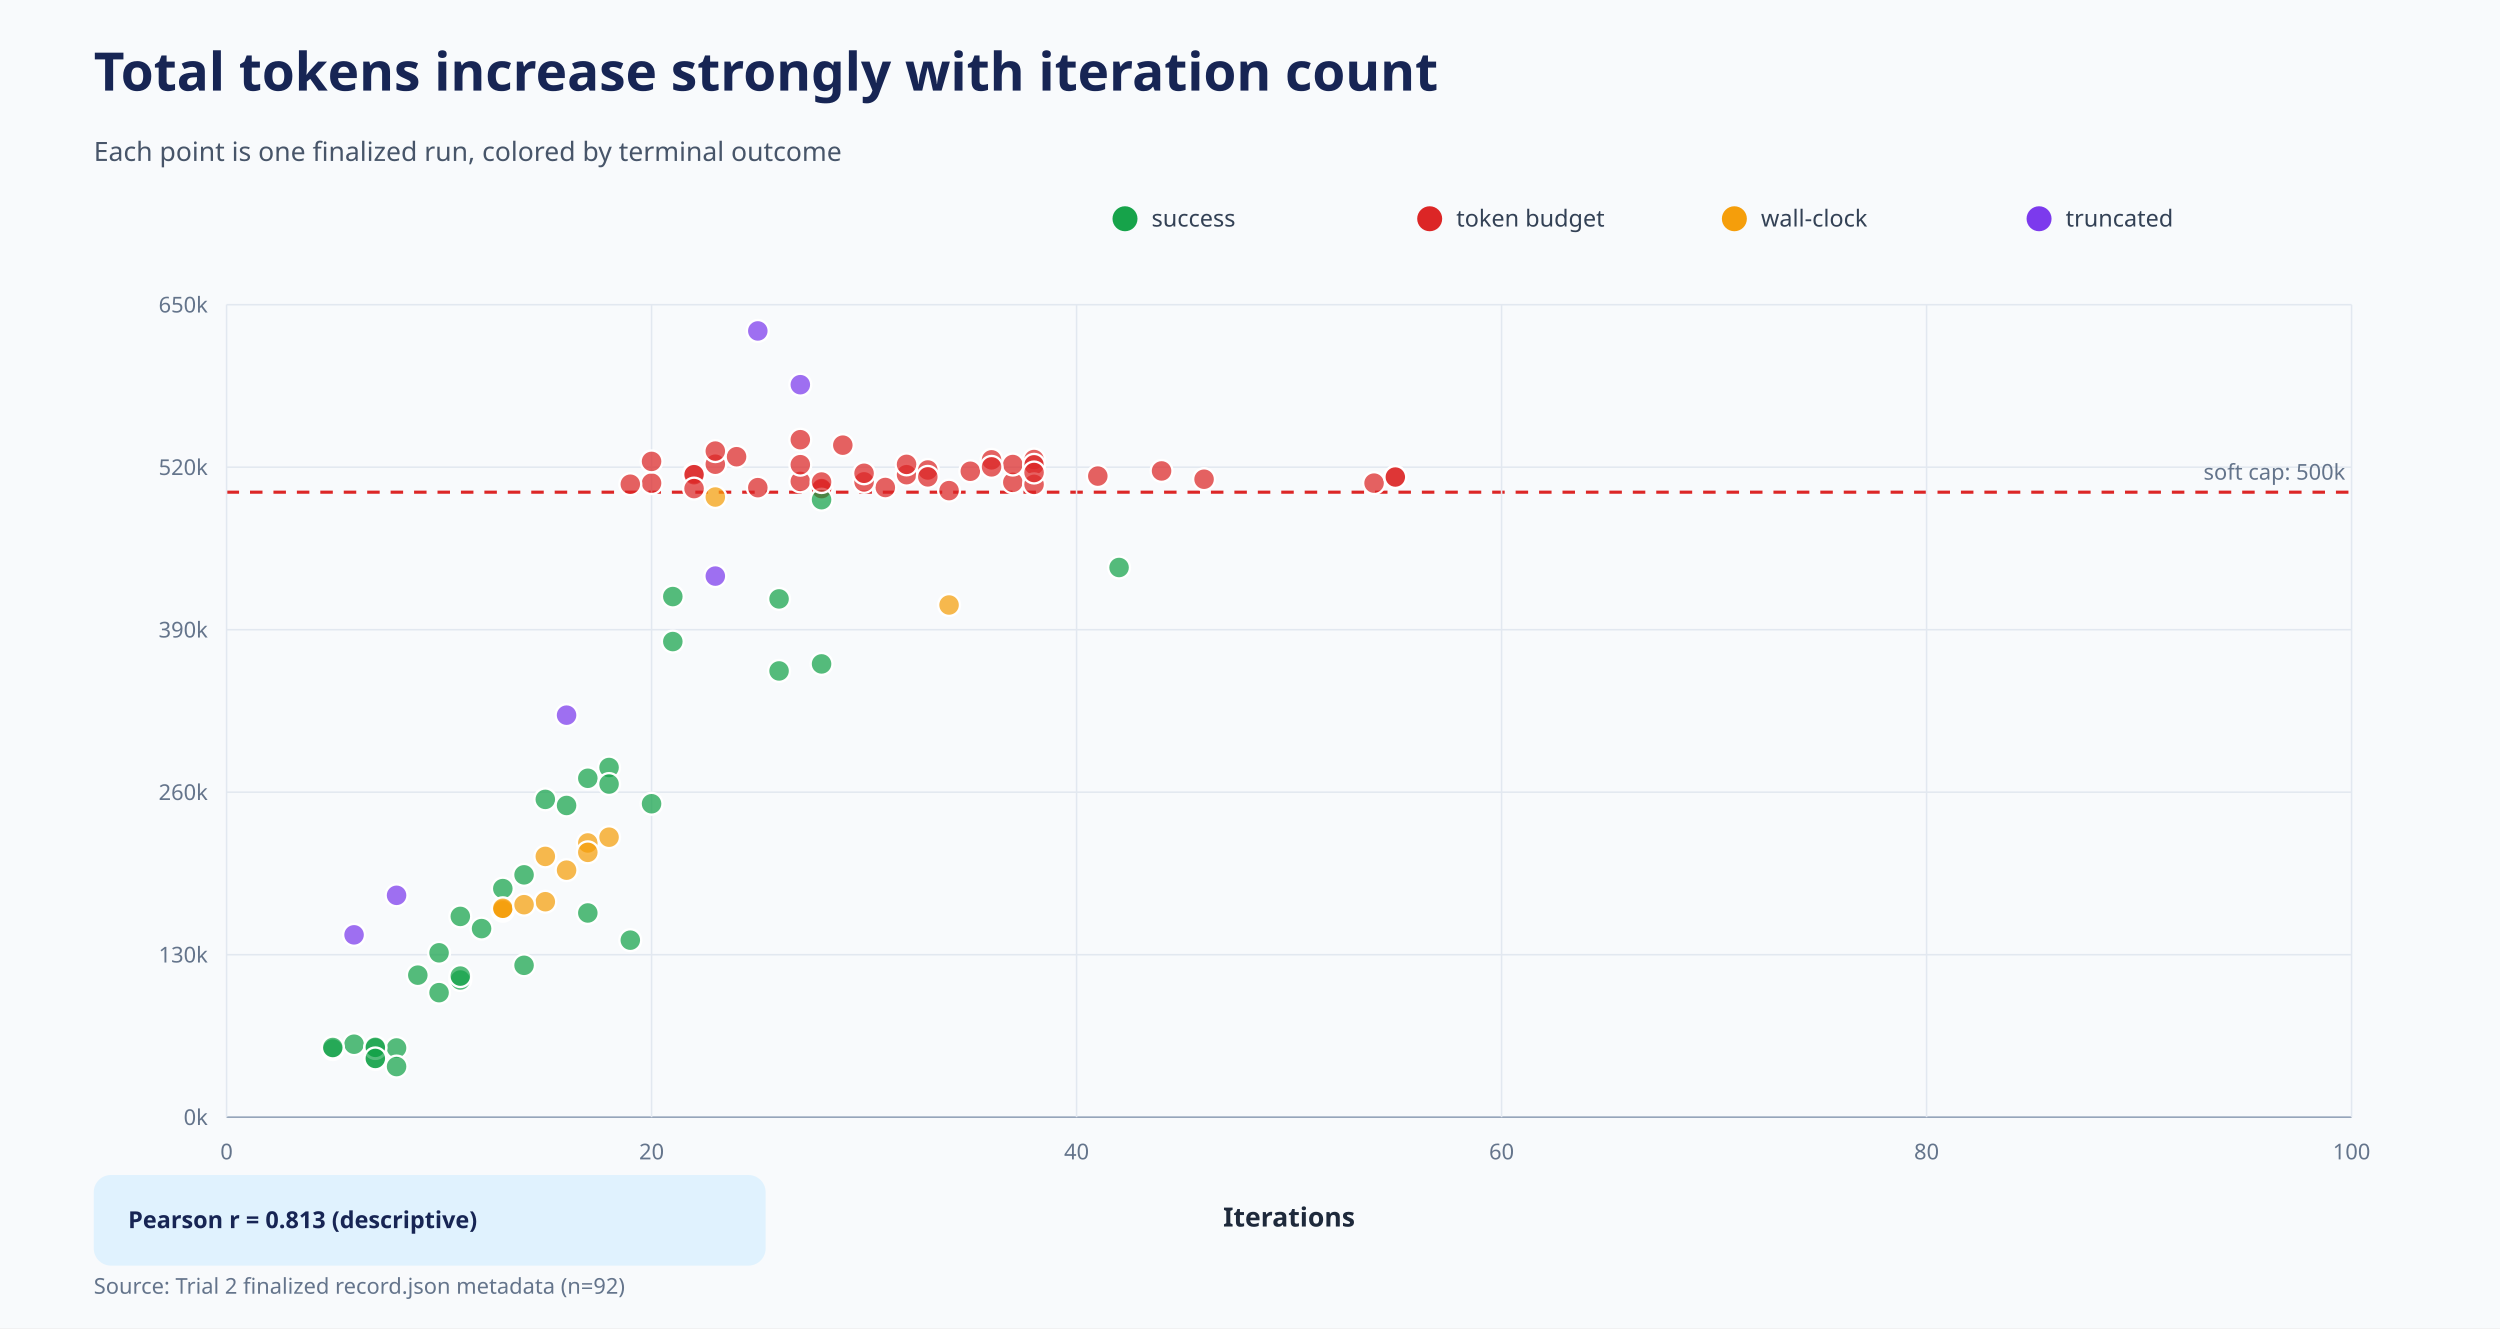
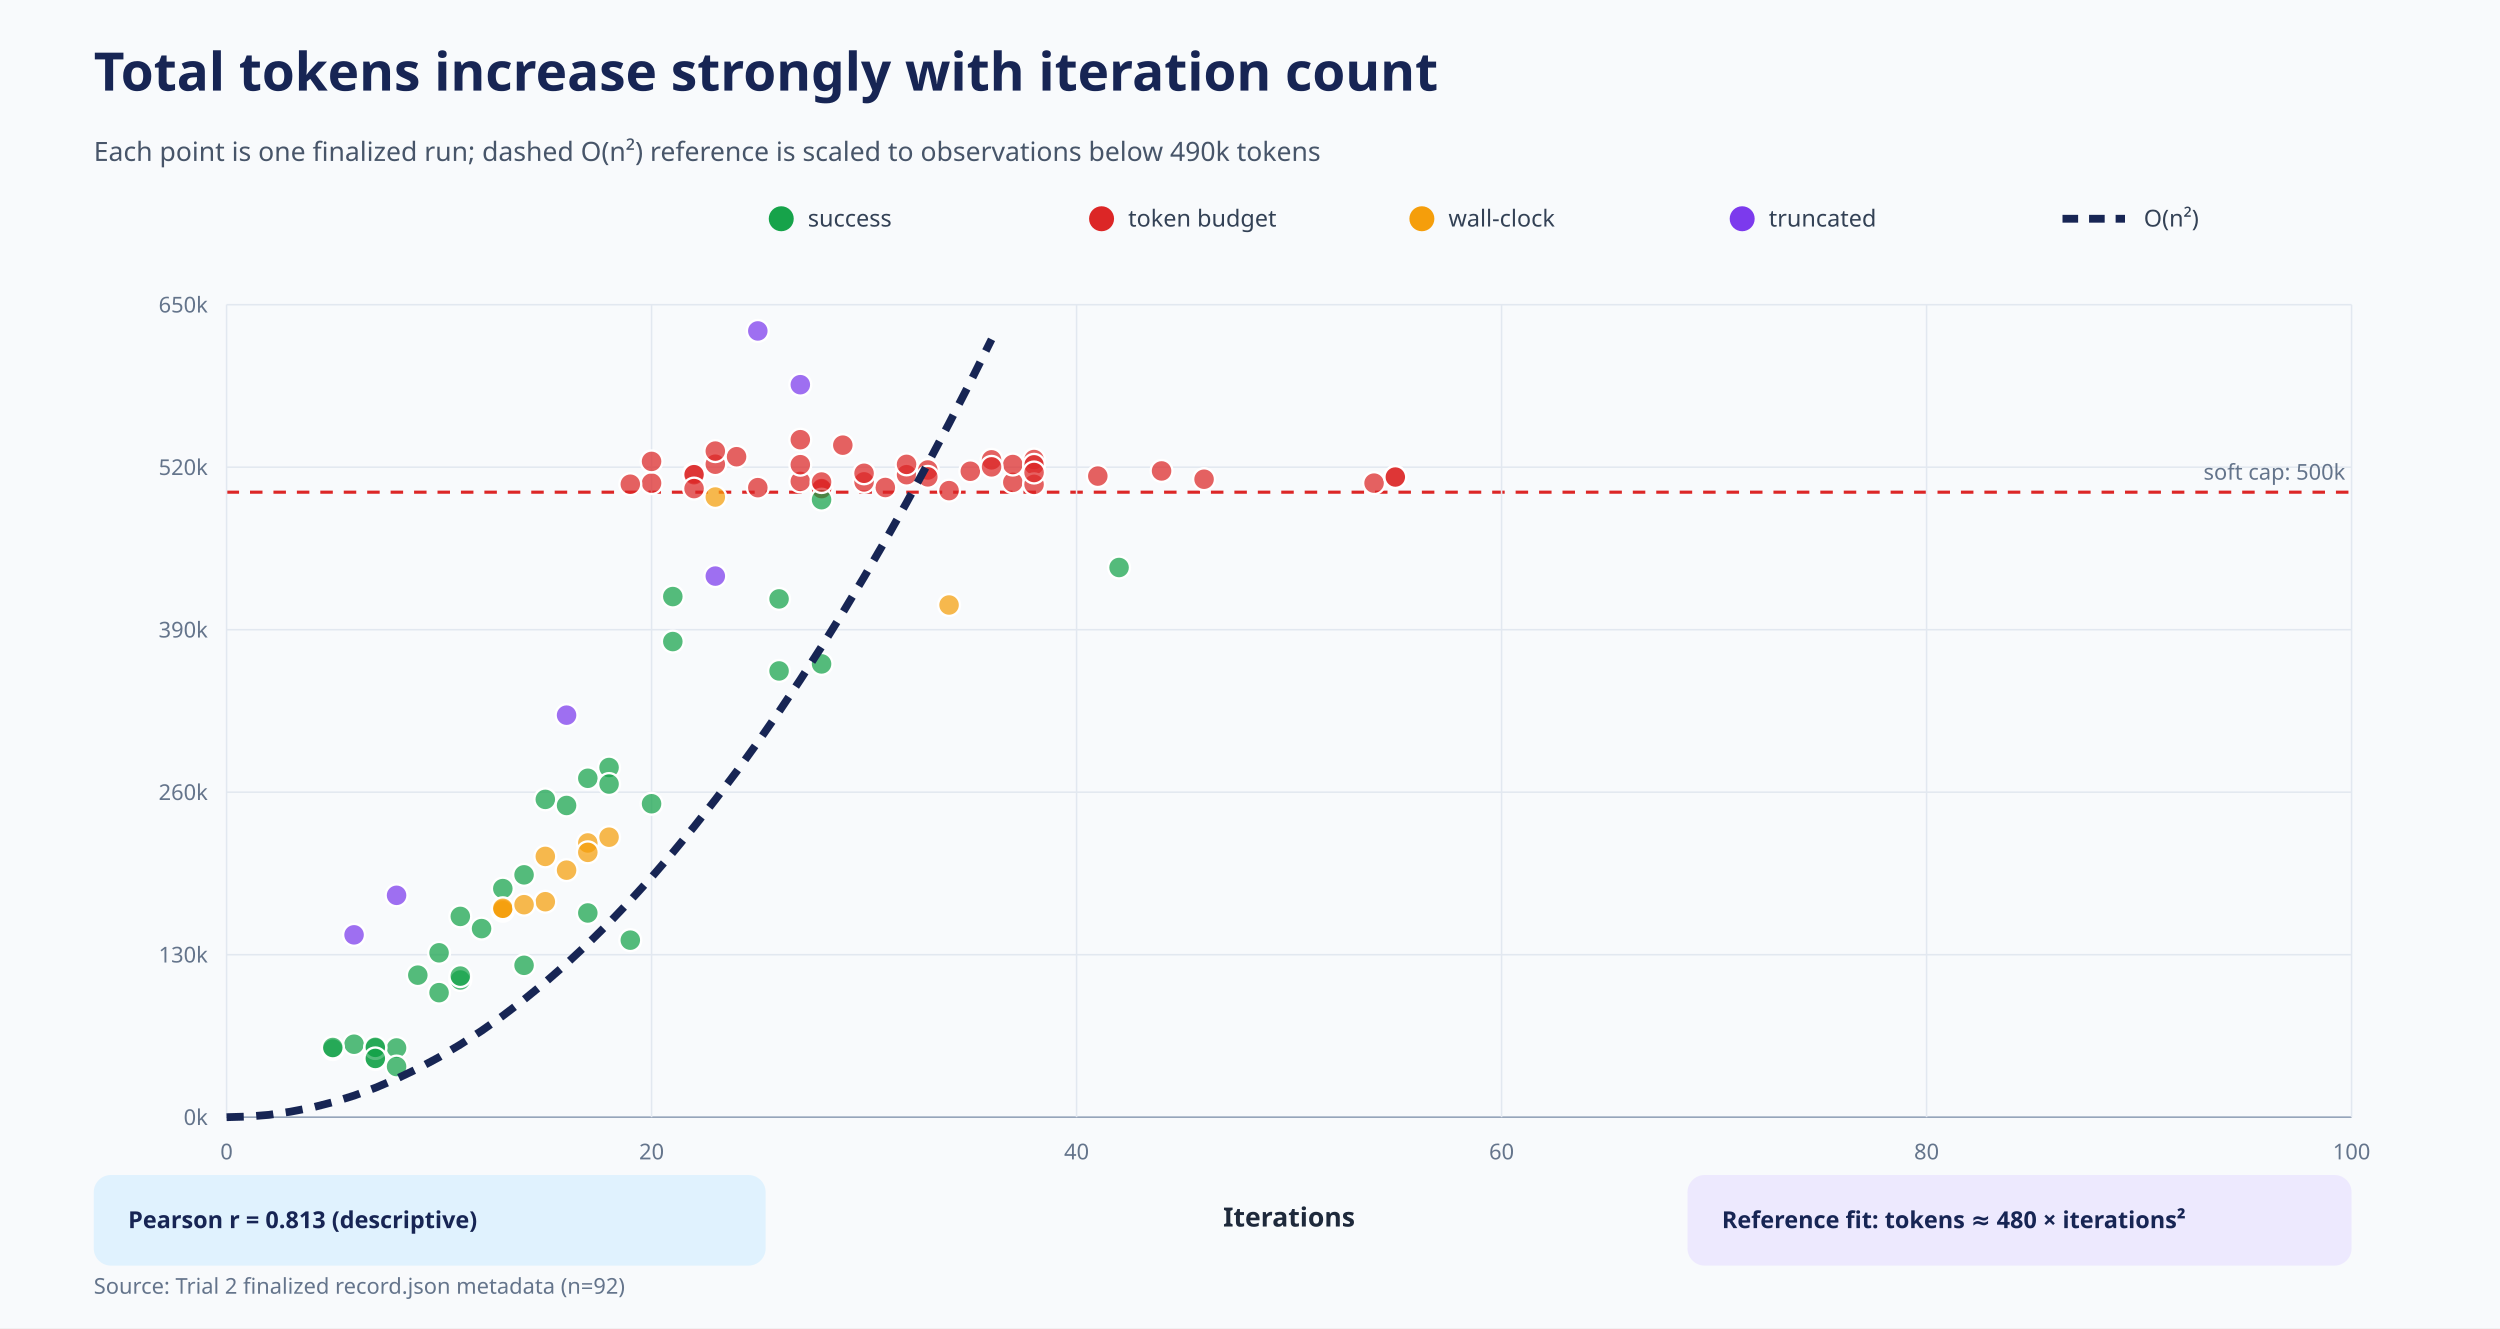
<svg xmlns="http://www.w3.org/2000/svg" width="1600" height="850" viewBox="0 0 1600 850" role="img">
  <style>
  .title { font: 700 34px system-ui, sans-serif; fill: #172554; }
  .sub { font: 17px system-ui, sans-serif; fill: #475569; }
  .label { font: 650 17px system-ui, sans-serif; fill: #1e293b; }
  .small { font: 15px system-ui, sans-serif; fill: #64748b; }
  .value { font: 700 15px system-ui, sans-serif; fill: #172554; }
  .axis { font: 14px system-ui, sans-serif; fill: #64748b; }
  .legend { font: 15px system-ui, sans-serif; fill: #334155; }
  .white { font: 700 15px system-ui, sans-serif; fill: #fff; }
  .source { font: 14px system-ui, sans-serif; fill: #64748b; }
</style>
  <rect width="1600" height="850" fill="#f8fafc" />
  <text class="title" x="60" y="58">Total tokens increase strongly with iteration count</text>
-   <text class="sub" x="60" y="103">Each point is one finalized run, colored by terminal outcome</text>
+   <text class="sub" x="60" y="103">Each point is one finalized run; dashed O(n²) reference is scaled to observations below 490k tokens</text>
  <line x1="145" y1="715.0" x2="1505" y2="715.0" stroke="#e2e8f0" />
  <text class="axis" x="133" y="720.0" text-anchor="end">0k</text>
  <line x1="145" y1="611.0" x2="1505" y2="611.0" stroke="#e2e8f0" />
  <text class="axis" x="133" y="616.0" text-anchor="end">130k</text>
  <line x1="145" y1="507.0" x2="1505" y2="507.0" stroke="#e2e8f0" />
  <text class="axis" x="133" y="512.0" text-anchor="end">260k</text>
  <line x1="145" y1="403.0" x2="1505" y2="403.0" stroke="#e2e8f0" />
  <text class="axis" x="133" y="408.0" text-anchor="end">390k</text>
  <line x1="145" y1="299.0" x2="1505" y2="299.0" stroke="#e2e8f0" />
  <text class="axis" x="133" y="304.0" text-anchor="end">520k</text>
  <line x1="145" y1="195.0" x2="1505" y2="195.0" stroke="#e2e8f0" />
  <text class="axis" x="133" y="200.0" text-anchor="end">650k</text>
  <line x1="145" y1="715" x2="1505" y2="715" stroke="#94a3b8" />
  <line x1="145" y1="315.0" x2="1505" y2="315.0" stroke="#dc2626" stroke-width="2" stroke-dasharray="8 7" />
  <text class="axis" x="1501" y="307.0" text-anchor="end">soft cap: 500k</text>
  <line x1="145.0" y1="195" x2="145.0" y2="715" stroke="#e2e8f0" />
  <text class="axis" x="145.0" y="742" text-anchor="middle">0</text>
  <line x1="417.0" y1="195" x2="417.0" y2="715" stroke="#e2e8f0" />
  <text class="axis" x="417.0" y="742" text-anchor="middle">20</text>
  <line x1="689.0" y1="195" x2="689.0" y2="715" stroke="#e2e8f0" />
  <text class="axis" x="689.0" y="742" text-anchor="middle">40</text>
  <line x1="961.0" y1="195" x2="961.0" y2="715" stroke="#e2e8f0" />
  <text class="axis" x="961.0" y="742" text-anchor="middle">60</text>
  <line x1="1233.0" y1="195" x2="1233.0" y2="715" stroke="#e2e8f0" />
  <text class="axis" x="1233.0" y="742" text-anchor="middle">80</text>
  <line x1="1505.0" y1="195" x2="1505.0" y2="715" stroke="#e2e8f0" />
  <text class="axis" x="1505.0" y="742" text-anchor="middle">100</text>
  <circle cx="321.8" cy="568.7" r="7" fill="#16a34a" fill-opacity="0.72" stroke="#fff" stroke-width="1.5" />
  <circle cx="281.0" cy="635.3" r="7" fill="#16a34a" fill-opacity="0.72" stroke="#fff" stroke-width="1.5" />
  <circle cx="580.2" cy="303.8" r="7" fill="#dc2626" fill-opacity="0.72" stroke="#fff" stroke-width="1.5" />
  <circle cx="661.8" cy="294.1" r="7" fill="#dc2626" fill-opacity="0.72" stroke="#fff" stroke-width="1.5" />
  <circle cx="362.6" cy="457.7" r="7" fill="#7c3aed" fill-opacity="0.72" stroke="#fff" stroke-width="1.5" />
  <circle cx="294.6" cy="586.5" r="7" fill="#16a34a" fill-opacity="0.72" stroke="#fff" stroke-width="1.5" />
  <circle cx="539.4" cy="284.9" r="7" fill="#dc2626" fill-opacity="0.72" stroke="#fff" stroke-width="1.5" />
  <circle cx="770.6" cy="306.7" r="7" fill="#dc2626" fill-opacity="0.72" stroke="#fff" stroke-width="1.5" />
  <circle cx="457.8" cy="297.1" r="7" fill="#dc2626" fill-opacity="0.72" stroke="#fff" stroke-width="1.5" />
  <circle cx="417.0" cy="514.4" r="7" fill="#16a34a" fill-opacity="0.72" stroke="#fff" stroke-width="1.5" />
  <circle cx="525.8" cy="313.2" r="7" fill="#dc2626" fill-opacity="0.72" stroke="#fff" stroke-width="1.5" />
  <circle cx="430.6" cy="410.6" r="7" fill="#16a34a" fill-opacity="0.72" stroke="#fff" stroke-width="1.5" />
  <circle cx="512.2" cy="281.4" r="7" fill="#dc2626" fill-opacity="0.72" stroke="#fff" stroke-width="1.5" />
  <circle cx="321.8" cy="582.9" r="7" fill="#f59e0b" fill-opacity="0.72" stroke="#fff" stroke-width="1.5" />
  <circle cx="580.2" cy="297.2" r="7" fill="#dc2626" fill-opacity="0.72" stroke="#fff" stroke-width="1.5" />
  <circle cx="226.6" cy="668.3" r="7" fill="#16a34a" fill-opacity="0.72" stroke="#fff" stroke-width="1.5" />
  <circle cx="281.0" cy="609.8" r="7" fill="#16a34a" fill-opacity="0.72" stroke="#fff" stroke-width="1.5" />
  <circle cx="879.4" cy="309.2" r="7" fill="#dc2626" fill-opacity="0.72" stroke="#fff" stroke-width="1.5" />
  <circle cx="648.2" cy="308.7" r="7" fill="#dc2626" fill-opacity="0.72" stroke="#fff" stroke-width="1.5" />
  <circle cx="349.0" cy="548.1" r="7" fill="#f59e0b" fill-opacity="0.72" stroke="#fff" stroke-width="1.5" />
  <circle cx="893.0" cy="305.3" r="7" fill="#dc2626" fill-opacity="0.72" stroke="#fff" stroke-width="1.5" />
  <circle cx="376.2" cy="539.5" r="7" fill="#f59e0b" fill-opacity="0.72" stroke="#fff" stroke-width="1.5" />
  <circle cx="471.4" cy="292.3" r="7" fill="#dc2626" fill-opacity="0.72" stroke="#fff" stroke-width="1.5" />
  <circle cx="213.0" cy="671.4" r="7" fill="#16a34a" fill-opacity="0.72" stroke="#fff" stroke-width="1.5" />
  <circle cx="240.2" cy="677.7" r="7" fill="#16a34a" fill-opacity="0.72" stroke="#fff" stroke-width="1.5" />
  <circle cx="743.4" cy="301.4" r="7" fill="#dc2626" fill-opacity="0.72" stroke="#fff" stroke-width="1.5" />
  <circle cx="253.8" cy="573.0" r="7" fill="#7c3aed" fill-opacity="0.72" stroke="#fff" stroke-width="1.5" />
  <circle cx="349.0" cy="511.6" r="7" fill="#16a34a" fill-opacity="0.72" stroke="#fff" stroke-width="1.5" />
  <circle cx="485.0" cy="312.1" r="7" fill="#dc2626" fill-opacity="0.72" stroke="#fff" stroke-width="1.5" />
  <circle cx="308.2" cy="594.3" r="7" fill="#16a34a" fill-opacity="0.72" stroke="#fff" stroke-width="1.5" />
  <circle cx="634.6" cy="294.3" r="7" fill="#dc2626" fill-opacity="0.72" stroke="#fff" stroke-width="1.5" />
  <circle cx="566.6" cy="312.0" r="7" fill="#dc2626" fill-opacity="0.72" stroke="#fff" stroke-width="1.5" />
  <circle cx="485.0" cy="211.8" r="7" fill="#7c3aed" fill-opacity="0.72" stroke="#fff" stroke-width="1.5" />
  <circle cx="376.2" cy="498.1" r="7" fill="#16a34a" fill-opacity="0.72" stroke="#fff" stroke-width="1.5" />
  <circle cx="525.8" cy="312.7" r="7" fill="#dc2626" fill-opacity="0.72" stroke="#fff" stroke-width="1.5" />
  <circle cx="417.0" cy="309.2" r="7" fill="#dc2626" fill-opacity="0.72" stroke="#fff" stroke-width="1.5" />
  <circle cx="294.6" cy="627.2" r="7" fill="#16a34a" fill-opacity="0.72" stroke="#fff" stroke-width="1.5" />
  <circle cx="593.8" cy="300.8" r="7" fill="#dc2626" fill-opacity="0.72" stroke="#fff" stroke-width="1.5" />
  <circle cx="593.8" cy="305.2" r="7" fill="#dc2626" fill-opacity="0.72" stroke="#fff" stroke-width="1.5" />
  <circle cx="376.2" cy="545.5" r="7" fill="#f59e0b" fill-opacity="0.72" stroke="#fff" stroke-width="1.5" />
  <circle cx="553.0" cy="308.4" r="7" fill="#dc2626" fill-opacity="0.72" stroke="#fff" stroke-width="1.5" />
  <circle cx="648.2" cy="297.3" r="7" fill="#dc2626" fill-opacity="0.72" stroke="#fff" stroke-width="1.5" />
  <circle cx="457.8" cy="288.7" r="7" fill="#dc2626" fill-opacity="0.72" stroke="#fff" stroke-width="1.5" />
  <circle cx="661.8" cy="297.5" r="7" fill="#dc2626" fill-opacity="0.72" stroke="#fff" stroke-width="1.5" />
  <circle cx="621.0" cy="301.6" r="7" fill="#dc2626" fill-opacity="0.72" stroke="#fff" stroke-width="1.5" />
  <circle cx="376.2" cy="584.3" r="7" fill="#16a34a" fill-opacity="0.72" stroke="#fff" stroke-width="1.5" />
  <circle cx="389.8" cy="491.2" r="7" fill="#16a34a" fill-opacity="0.72" stroke="#fff" stroke-width="1.5" />
  <circle cx="417.0" cy="295.3" r="7" fill="#dc2626" fill-opacity="0.72" stroke="#fff" stroke-width="1.5" />
  <circle cx="430.6" cy="381.8" r="7" fill="#16a34a" fill-opacity="0.72" stroke="#fff" stroke-width="1.5" />
  <circle cx="321.8" cy="582.0" r="7" fill="#f59e0b" fill-opacity="0.72" stroke="#fff" stroke-width="1.5" />
  <circle cx="457.8" cy="318.1" r="7" fill="#f59e0b" fill-opacity="0.72" stroke="#fff" stroke-width="1.5" />
  <circle cx="267.4" cy="624.1" r="7" fill="#16a34a" fill-opacity="0.72" stroke="#fff" stroke-width="1.5" />
  <circle cx="389.8" cy="501.8" r="7" fill="#16a34a" fill-opacity="0.72" stroke="#fff" stroke-width="1.5" />
  <circle cx="457.8" cy="368.7" r="7" fill="#7c3aed" fill-opacity="0.72" stroke="#fff" stroke-width="1.5" />
  <circle cx="389.8" cy="535.8" r="7" fill="#f59e0b" fill-opacity="0.72" stroke="#fff" stroke-width="1.5" />
  <circle cx="553.0" cy="302.9" r="7" fill="#dc2626" fill-opacity="0.72" stroke="#fff" stroke-width="1.5" />
  <circle cx="253.8" cy="670.7" r="7" fill="#16a34a" fill-opacity="0.72" stroke="#fff" stroke-width="1.5" />
  <circle cx="512.2" cy="308.1" r="7" fill="#dc2626" fill-opacity="0.72" stroke="#fff" stroke-width="1.5" />
  <circle cx="321.8" cy="581.3" r="7" fill="#f59e0b" fill-opacity="0.72" stroke="#fff" stroke-width="1.5" />
  <circle cx="335.4" cy="559.9" r="7" fill="#16a34a" fill-opacity="0.72" stroke="#fff" stroke-width="1.5" />
  <circle cx="716.2" cy="363.2" r="7" fill="#16a34a" fill-opacity="0.72" stroke="#fff" stroke-width="1.5" />
  <circle cx="240.2" cy="670.7" r="7" fill="#16a34a" fill-opacity="0.72" stroke="#fff" stroke-width="1.5" />
  <circle cx="226.6" cy="598.3" r="7" fill="#7c3aed" fill-opacity="0.72" stroke="#fff" stroke-width="1.5" />
  <circle cx="253.8" cy="682.6" r="7" fill="#16a34a" fill-opacity="0.72" stroke="#fff" stroke-width="1.5" />
  <circle cx="634.6" cy="298.8" r="7" fill="#dc2626" fill-opacity="0.72" stroke="#fff" stroke-width="1.5" />
  <circle cx="213.0" cy="670.4" r="7" fill="#16a34a" fill-opacity="0.72" stroke="#fff" stroke-width="1.5" />
  <circle cx="702.6" cy="304.7" r="7" fill="#dc2626" fill-opacity="0.72" stroke="#fff" stroke-width="1.5" />
  <circle cx="607.4" cy="387.2" r="7" fill="#f59e0b" fill-opacity="0.72" stroke="#fff" stroke-width="1.5" />
  <circle cx="525.8" cy="319.8" r="7" fill="#16a34a" fill-opacity="0.72" stroke="#fff" stroke-width="1.5" />
  <circle cx="403.4" cy="601.7" r="7" fill="#16a34a" fill-opacity="0.72" stroke="#fff" stroke-width="1.5" />
  <circle cx="294.6" cy="624.7" r="7" fill="#16a34a" fill-opacity="0.72" stroke="#fff" stroke-width="1.5" />
  <circle cx="349.0" cy="577.1" r="7" fill="#f59e0b" fill-opacity="0.72" stroke="#fff" stroke-width="1.5" />
  <circle cx="403.4" cy="309.9" r="7" fill="#dc2626" fill-opacity="0.72" stroke="#fff" stroke-width="1.5" />
  <circle cx="240.2" cy="670.3" r="7" fill="#16a34a" fill-opacity="0.72" stroke="#fff" stroke-width="1.5" />
  <circle cx="661.8" cy="310.0" r="7" fill="#dc2626" fill-opacity="0.72" stroke="#fff" stroke-width="1.5" />
  <circle cx="240.2" cy="677.4" r="7" fill="#16a34a" fill-opacity="0.72" stroke="#fff" stroke-width="1.5" />
  <circle cx="893.0" cy="305.3" r="7" fill="#dc2626" fill-opacity="0.72" stroke="#fff" stroke-width="1.5" />
  <circle cx="362.6" cy="515.5" r="7" fill="#16a34a" fill-opacity="0.72" stroke="#fff" stroke-width="1.5" />
  <circle cx="498.6" cy="383.3" r="7" fill="#16a34a" fill-opacity="0.72" stroke="#fff" stroke-width="1.5" />
  <circle cx="498.6" cy="429.4" r="7" fill="#16a34a" fill-opacity="0.72" stroke="#fff" stroke-width="1.5" />
  <circle cx="607.4" cy="314.0" r="7" fill="#dc2626" fill-opacity="0.72" stroke="#fff" stroke-width="1.5" />
  <circle cx="525.8" cy="424.9" r="7" fill="#16a34a" fill-opacity="0.72" stroke="#fff" stroke-width="1.5" />
  <circle cx="512.2" cy="246.2" r="7" fill="#7c3aed" fill-opacity="0.72" stroke="#fff" stroke-width="1.5" />
  <circle cx="525.8" cy="308.5" r="7" fill="#dc2626" fill-opacity="0.72" stroke="#fff" stroke-width="1.5" />
  <circle cx="444.2" cy="303.1" r="7" fill="#dc2626" fill-opacity="0.72" stroke="#fff" stroke-width="1.5" />
  <circle cx="661.8" cy="302.4" r="7" fill="#dc2626" fill-opacity="0.72" stroke="#fff" stroke-width="1.5" />
  <circle cx="444.2" cy="303.8" r="7" fill="#dc2626" fill-opacity="0.72" stroke="#fff" stroke-width="1.5" />
  <circle cx="512.2" cy="297.4" r="7" fill="#dc2626" fill-opacity="0.72" stroke="#fff" stroke-width="1.5" />
  <circle cx="362.6" cy="556.9" r="7" fill="#f59e0b" fill-opacity="0.72" stroke="#fff" stroke-width="1.5" />
  <circle cx="335.4" cy="617.8" r="7" fill="#16a34a" fill-opacity="0.72" stroke="#fff" stroke-width="1.5" />
  <circle cx="335.4" cy="579.0" r="7" fill="#f59e0b" fill-opacity="0.72" stroke="#fff" stroke-width="1.5" />
  <circle cx="444.2" cy="312.7" r="7" fill="#dc2626" fill-opacity="0.72" stroke="#fff" stroke-width="1.5" />
-   <circle cx="720" cy="140" r="8" fill="#16a34a" />
-   <text class="legend" x="737" y="145">success</text>
-   <circle cx="915" cy="140" r="8" fill="#dc2626" />
-   <text class="legend" x="932" y="145">token budget</text>
-   <circle cx="1110" cy="140" r="8" fill="#f59e0b" />
-   <text class="legend" x="1127" y="145">wall-clock</text>
-   <circle cx="1305" cy="140" r="8" fill="#7c3aed" />
-   <text class="legend" x="1322" y="145">truncated</text>
+   <polyline points="145.0,715.0 158.6,714.6 172.2,713.5 185.8,711.5 199.4,708.9 213.0,705.4 226.6,701.2 240.2,696.2 253.8,690.4 267.4,683.9 281.0,676.6 294.6,668.5 308.2,659.7 321.8,650.1 335.4,639.7 349.0,628.6 362.6,616.7 376.2,604.0 389.8,590.6 403.4,576.3 417.0,561.4 430.6,545.6 444.2,529.1 457.8,511.8 471.4,493.8 485.0,475.0 498.6,455.4 512.2,435.0 525.8,413.9 539.4,392.0 553.0,369.3 566.6,345.9 580.2,321.7 593.8,296.7 607.4,271.0 621.0,244.5 634.6,217.2" fill="none" stroke="#172554" stroke-width="5" stroke-dasharray="11 8" />
+   <circle cx="500" cy="140" r="8" fill="#16a34a" />
+   <text class="legend" x="517" y="145">success</text>
+   <circle cx="705" cy="140" r="8" fill="#dc2626" />
+   <text class="legend" x="722" y="145">token budget</text>
+   <circle cx="910" cy="140" r="8" fill="#f59e0b" />
+   <text class="legend" x="927" y="145">wall-clock</text>
+   <circle cx="1115" cy="140" r="8" fill="#7c3aed" />
+   <text class="legend" x="1132" y="145">truncated</text>
+   <line x1="1320" y1="140" x2="1360" y2="140" stroke="#172554" stroke-width="5" stroke-dasharray="10 7" />
+   <text class="legend" x="1372" y="145">O(n²)</text>
  <text class="label" x="825" y="785" text-anchor="middle">Iterations</text>
  <rect x="60" y="752" width="430" height="58" rx="11" fill="#e0f2fe" />
  <text class="value" x="82" y="786">Pearson r = 0.813 (descriptive)</text>
+   <rect x="1080" y="752" width="425" height="58" rx="11" fill="#ede9fe" />
+   <text class="value" x="1102" y="786">Reference fit: tokens ≈ 480 × iterations²</text>
  <text class="source" x="60" y="828">Source: Trial 2 finalized record.json metadata (n=92)</text>
</svg>
